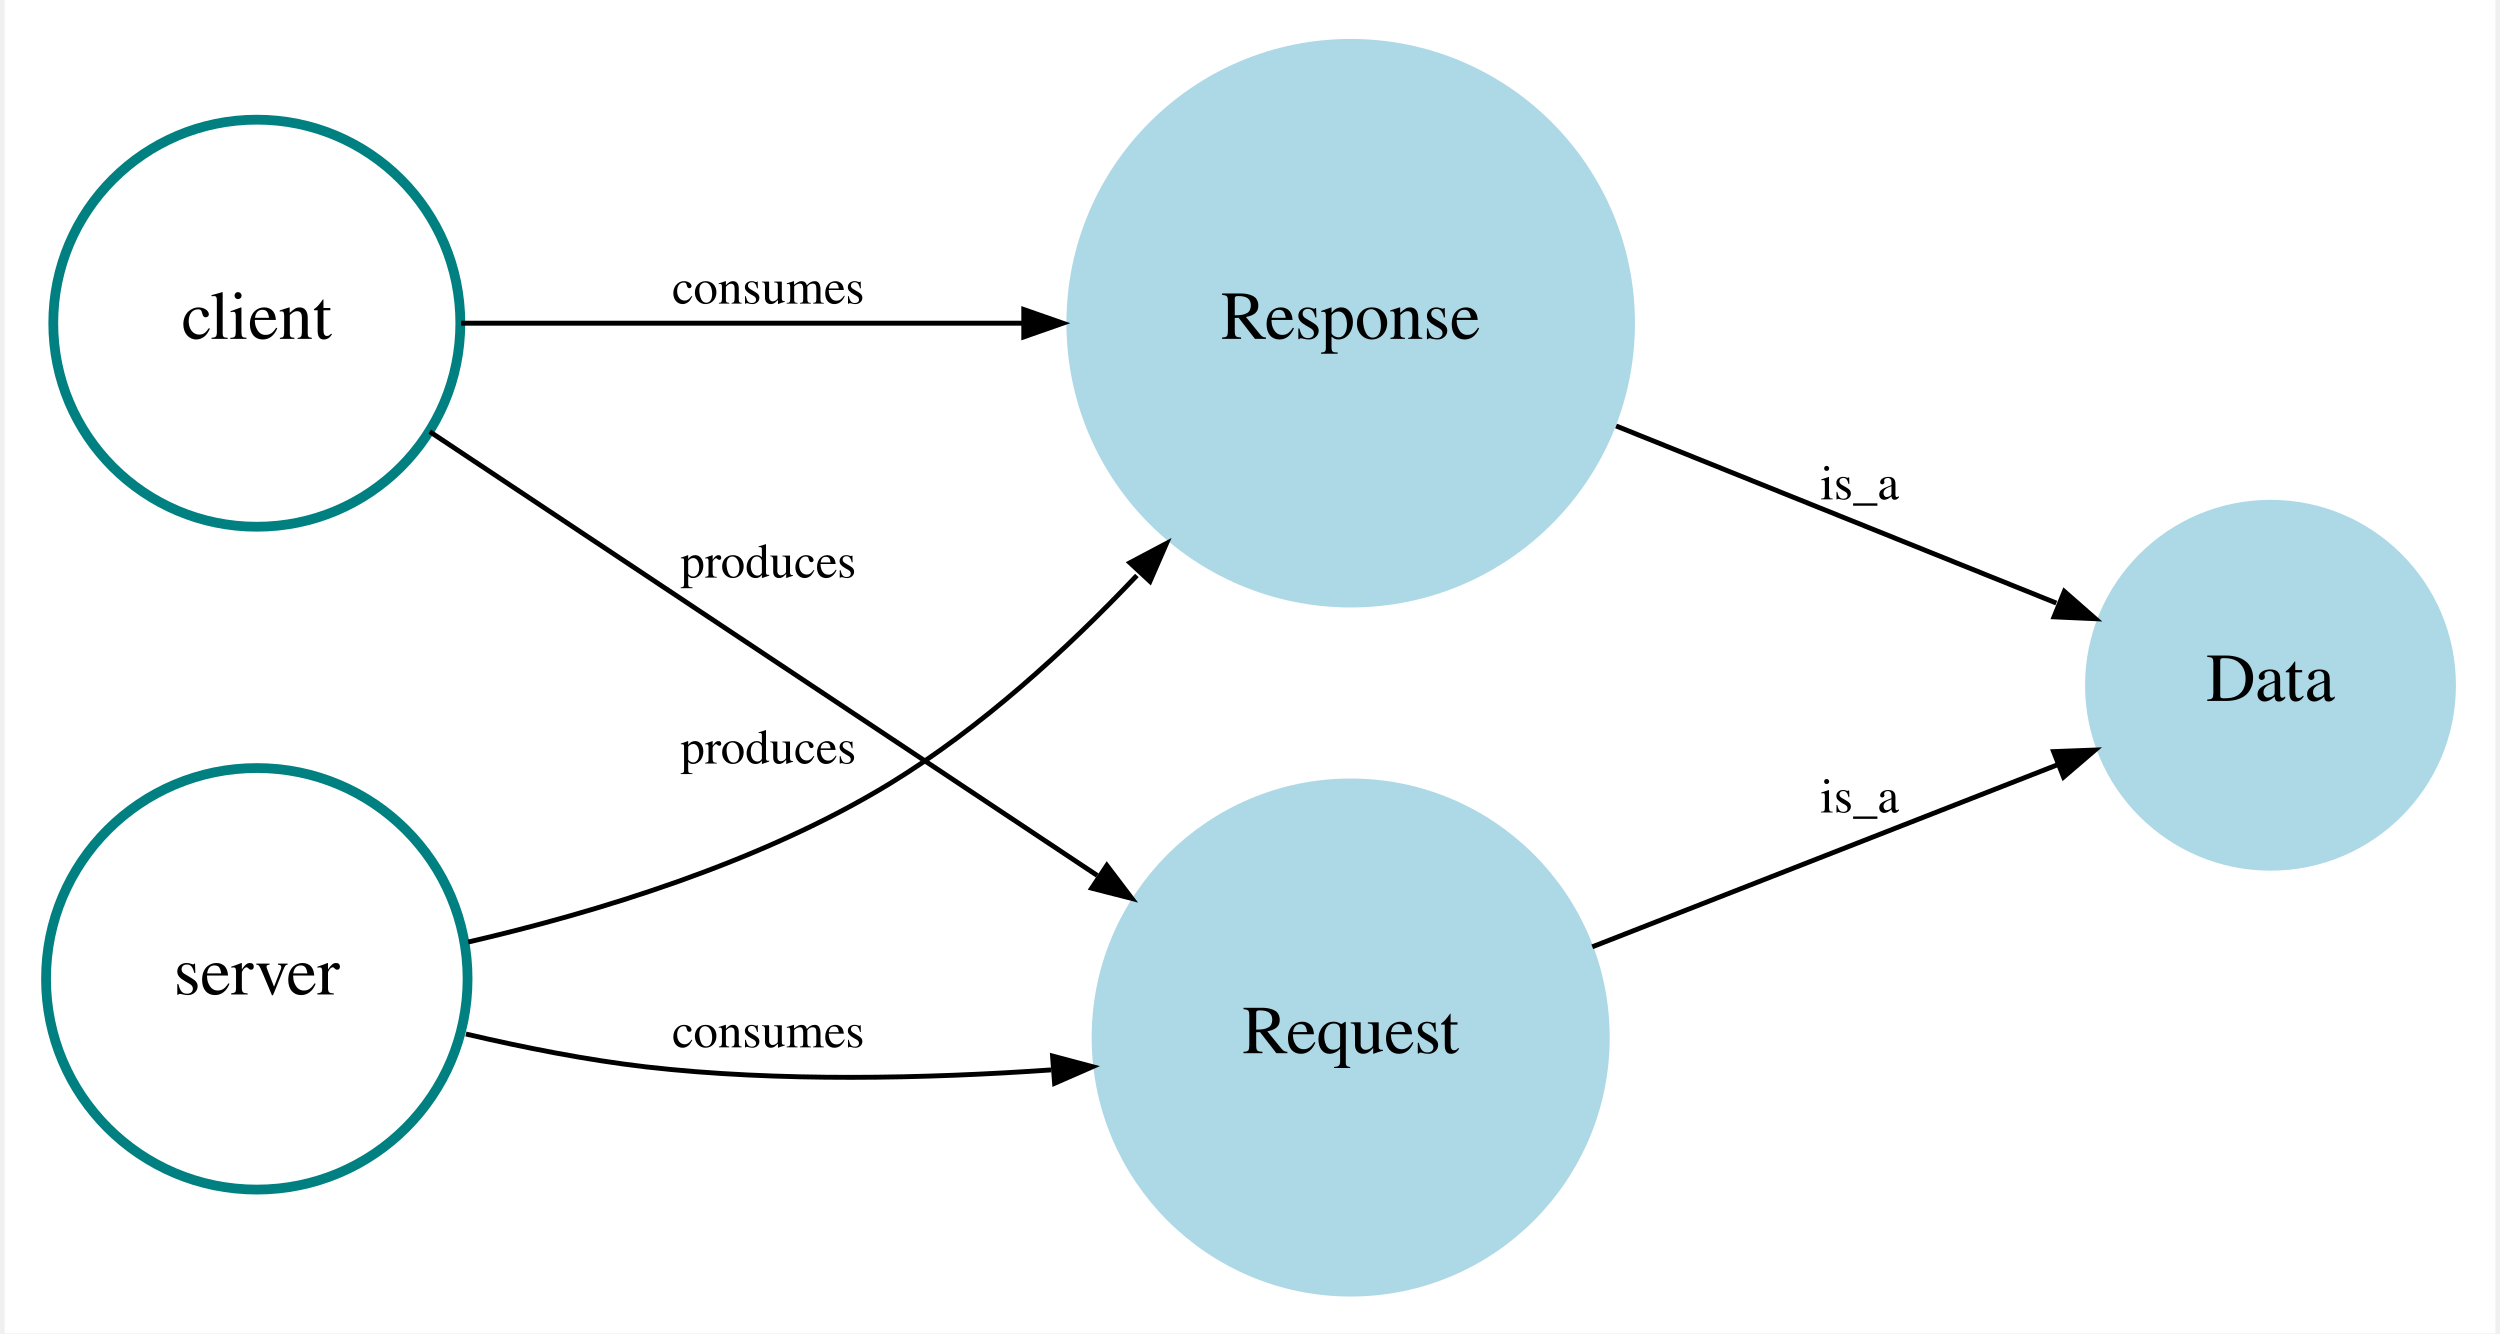
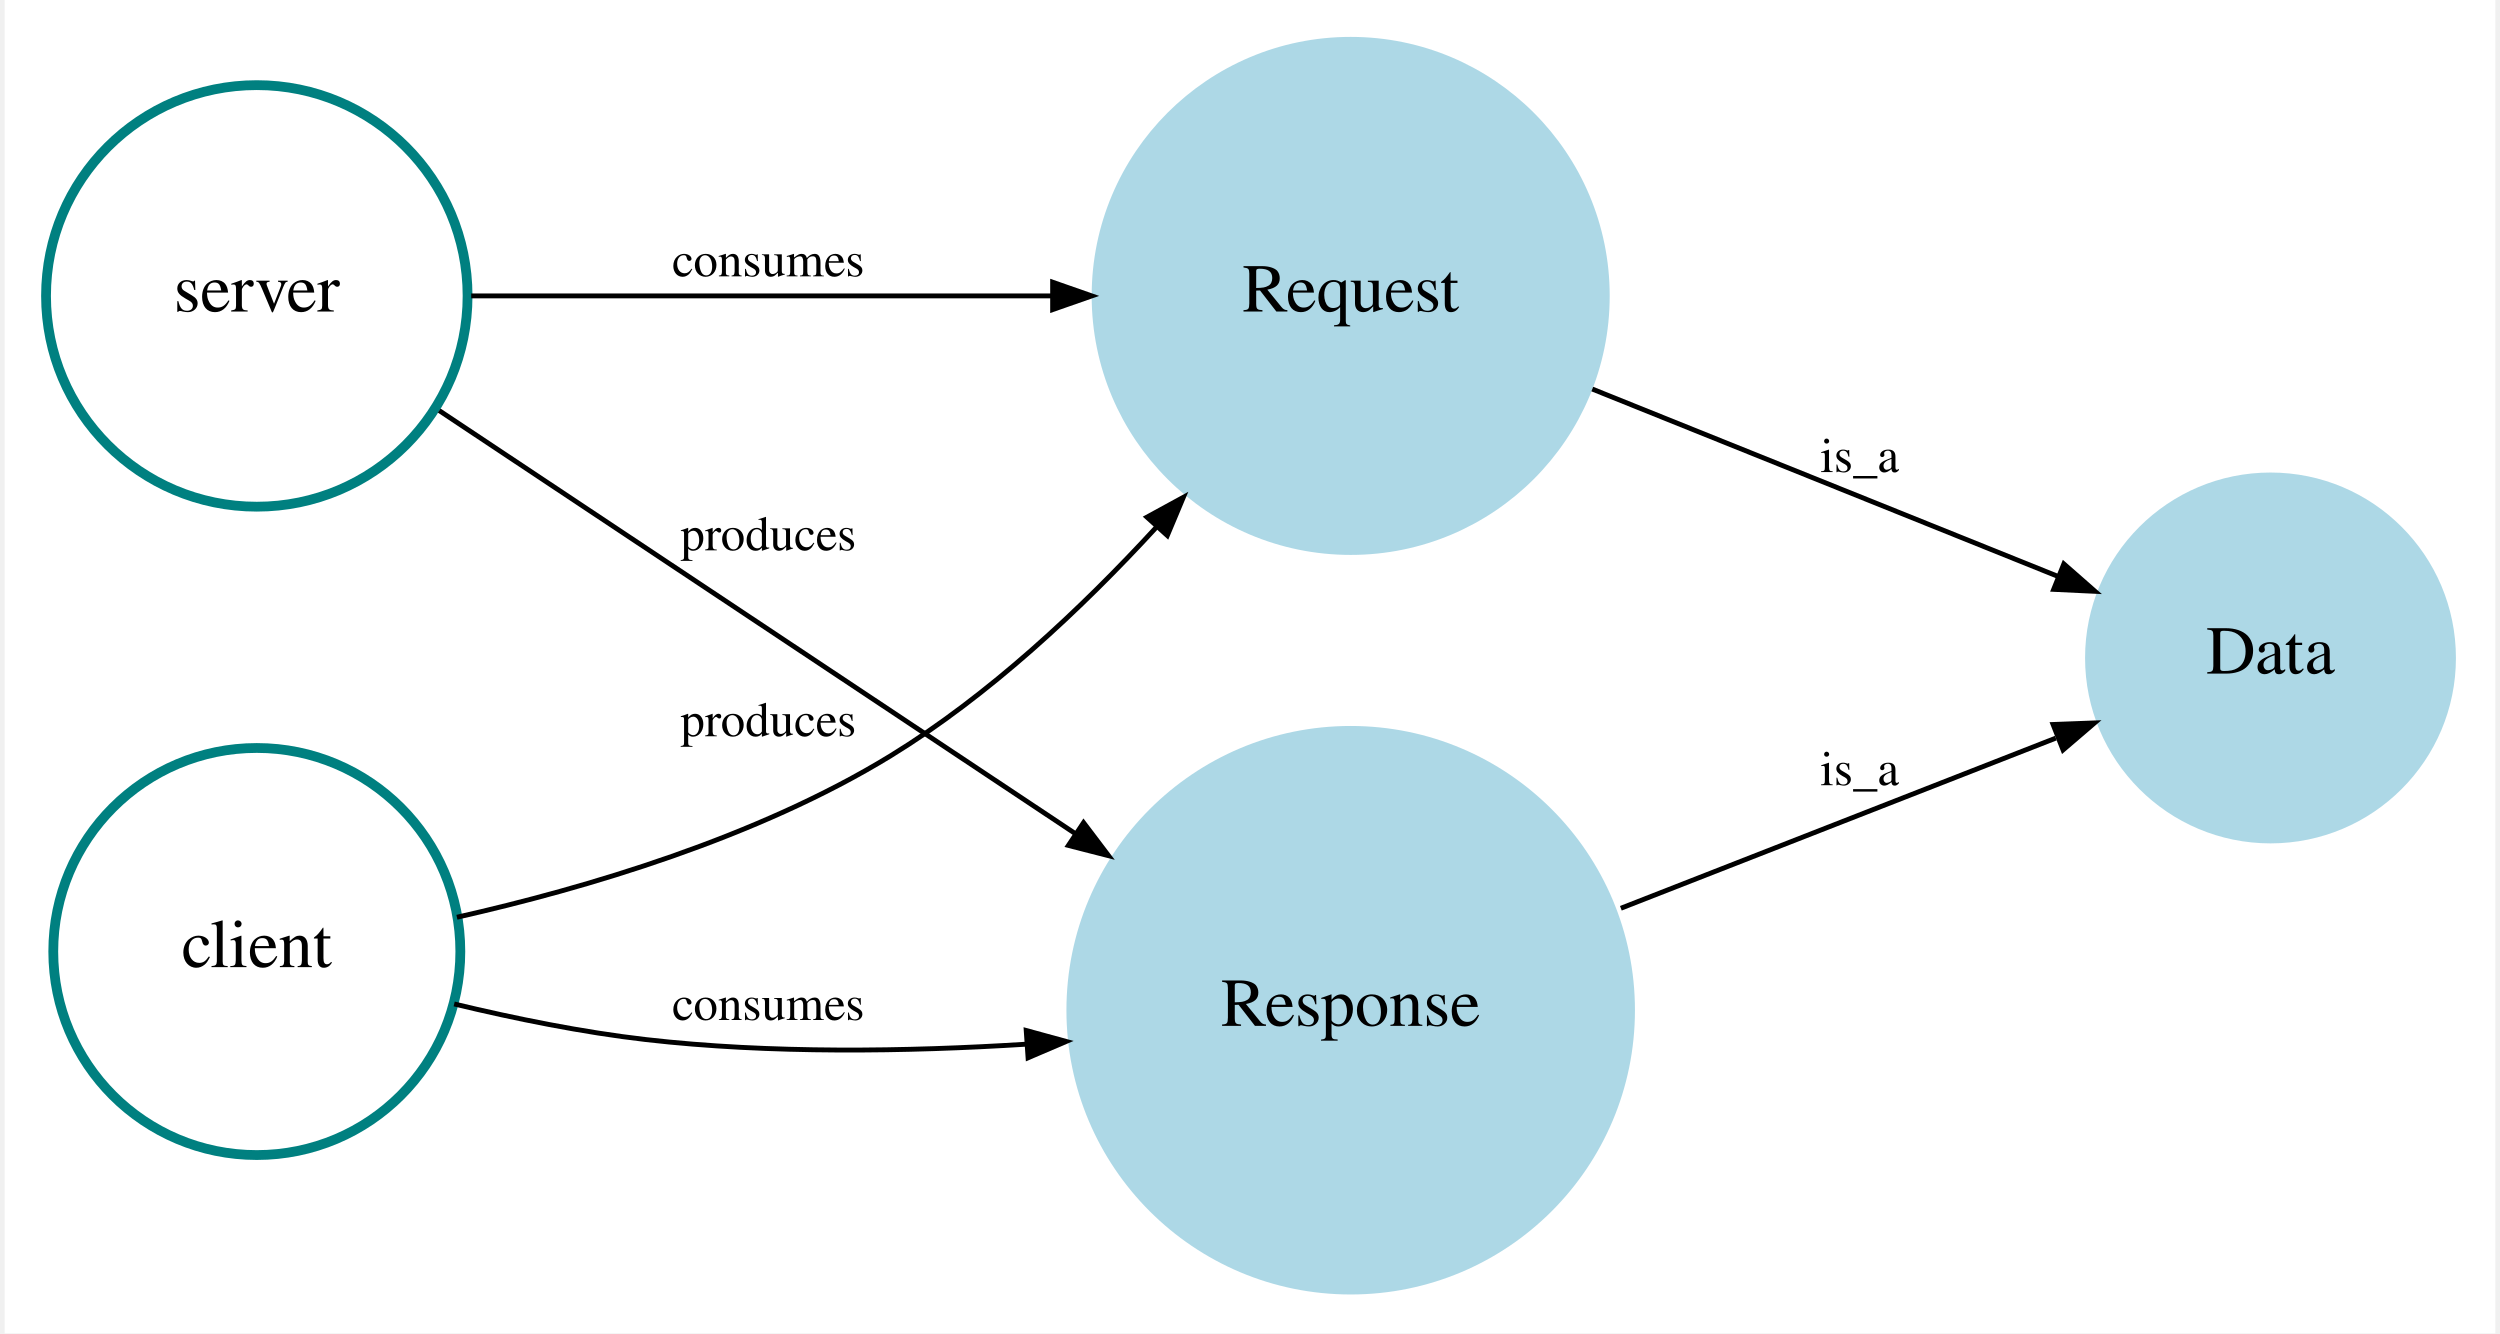
<svg xmlns="http://www.w3.org/2000/svg" width="255pt" height="136pt" viewBox="0.00 0.00 254.54 136.26">
  <g id="graph0" class="graph" transform="scale(1 1) rotate(0) translate(4 132.26)">
    <polygon fill="white" stroke="transparent" points="-4,4 -4,-132.26 250.54,-132.26 250.54,4 -4,4" />
    <g id="node1" class="node">
-       <ellipse fill="lightblue" stroke="transparent" cx="133.56" cy="-99.23" rx="29.05" ry="29.05" />
-       <text text-anchor="middle" x="133.56" y="-97.63" font-family="Times,serif" font-size="7.00">Response</text>
+       <ellipse fill="lightblue" stroke="transparent" cx="133.56" cy="-102.02" rx="26.47" ry="26.47" />
+       <text text-anchor="middle" x="133.56" y="-100.42" font-family="Times,serif" font-size="7.00">Request</text>
+     </g>
+     <g id="node3" class="node">
+       <ellipse fill="lightblue" stroke="transparent" cx="227.56" cy="-65.02" rx="18.95" ry="18.95" />
+       <text text-anchor="middle" x="227.56" y="-63.42" font-family="Times,serif" font-size="7.00">Data</text>
+     </g>
+     <g id="edge1" class="edge">
+       <path fill="none" stroke="black" stroke-width="0.5" d="M158.25,-92.5C172.95,-86.59 191.66,-79.06 205.78,-73.38" />
+       <polygon fill="black" stroke="black" stroke-width="0.5" points="206.44,-74.63 209.63,-71.83 205.4,-72.03 206.44,-74.63" />
+       <text text-anchor="middle" x="185.58" y="-84.02" font-family="Times,serif" font-size="5.00">is_a</text>
    </g>
    <g id="node2" class="node">
-       <ellipse fill="lightblue" stroke="transparent" cx="227.56" cy="-62.23" rx="18.95" ry="18.95" />
-       <text text-anchor="middle" x="227.56" y="-60.63" font-family="Times,serif" font-size="7.00">Data</text>
+       <ellipse fill="lightblue" stroke="transparent" cx="133.56" cy="-29.02" rx="29.05" ry="29.05" />
+       <text text-anchor="middle" x="133.56" y="-27.42" font-family="Times,serif" font-size="7.00">Response</text>
    </g>
    <g id="edge2" class="edge">
-       <path fill="none" stroke="black" stroke-width="0.5" d="M160.68,-88.73C174.93,-83 192.33,-76 205.67,-70.63" />
-       <polygon fill="black" stroke="black" stroke-width="0.5" points="206.49,-71.82 209.67,-69.03 205.44,-69.22 206.49,-71.82" />
-       <text text-anchor="middle" x="185.58" y="-81.23" font-family="Times,serif" font-size="5.00">is_a</text>
-     </g>
-     <g id="node3" class="node">
-       <ellipse fill="lightblue" stroke="transparent" cx="133.56" cy="-26.23" rx="26.47" ry="26.47" />
-       <text text-anchor="middle" x="133.56" y="-24.63" font-family="Times,serif" font-size="7.00">Request</text>
-     </g>
-     <g id="edge1" class="edge">
-       <path fill="none" stroke="black" stroke-width="0.5" d="M158.25,-35.5C172.95,-41.26 191.66,-48.57 205.78,-54.1" />
-       <polygon fill="black" stroke="black" stroke-width="0.5" points="205.39,-55.45 209.63,-55.61 206.41,-52.85 205.39,-55.45" />
-       <text text-anchor="middle" x="185.58" y="-49.23" font-family="Times,serif" font-size="5.00">is_a</text>
+       <path fill="none" stroke="black" stroke-width="0.5" d="M161.17,-39.44C175.31,-44.97 192.44,-51.67 205.62,-56.83" />
+       <polygon fill="black" stroke="black" stroke-width="0.5" points="205.34,-58.22 209.58,-58.38 206.36,-55.62 205.34,-58.22" />
+       <text text-anchor="middle" x="185.58" y="-52.02" font-family="Times,serif" font-size="5.00">is_a</text>
    </g>
    <g id="node4" class="node">
-       <ellipse fill="none" stroke="Teal" cx="21.77" cy="-99.23" rx="20.8" ry="20.8" />
-       <text text-anchor="middle" x="21.77" y="-97.63" font-family="Times,serif" font-size="7.00">client</text>
+       <ellipse fill="none" stroke="Teal" cx="21.77" cy="-102.02" rx="21.54" ry="21.54" />
+       <text text-anchor="middle" x="21.77" y="-100.42" font-family="Times,serif" font-size="7.00">server</text>
+     </g>
+     <g id="edge5" class="edge">
+       <path fill="none" stroke="black" stroke-width="0.5" d="M43.68,-102.02C60.45,-102.02 84.21,-102.02 102.94,-102.02" />
+       <polygon fill="black" stroke="black" stroke-width="0.5" points="103.1,-103.42 107.1,-102.02 103.1,-100.62 103.1,-103.42" />
+       <text text-anchor="middle" x="74.04" y="-104.02" font-family="Times,serif" font-size="5.00">consumes</text>
+     </g>
+     <g id="edge6" class="edge">
+       <path fill="none" stroke="black" stroke-width="0.5" d="M40.41,-90.3C57.94,-78.64 85.08,-60.59 105.37,-47.1" />
+       <polygon fill="black" stroke="black" stroke-width="0.5" points="106.26,-48.19 108.82,-44.81 104.71,-45.86 106.26,-48.19" />
+       <text text-anchor="middle" x="74.04" y="-76.02" font-family="Times,serif" font-size="5.00">produces</text>
+     </g>
+     <g id="node5" class="node">
+       <ellipse fill="none" stroke="Teal" cx="21.77" cy="-35.02" rx="20.8" ry="20.8" />
+       <text text-anchor="middle" x="21.77" y="-33.42" font-family="Times,serif" font-size="7.00">client</text>
+     </g>
+     <g id="edge3" class="edge">
+       <path fill="none" stroke="black" stroke-width="0.5" d="M42.22,-38.52C55.42,-41.5 72.89,-46.66 86.54,-55.02 96.6,-61.19 106.03,-70.03 113.71,-78.39" />
+       <polygon fill="black" stroke="black" stroke-width="0.5" points="112.74,-79.41 116.46,-81.44 114.82,-77.53 112.74,-79.41" />
+       <text text-anchor="middle" x="74.04" y="-57.02" font-family="Times,serif" font-size="5.00">produces</text>
    </g>
    <g id="edge4" class="edge">
-       <path fill="none" stroke="black" stroke-width="0.5" d="M42.65,-99.23C58.62,-99.23 81.38,-99.23 100,-99.23" />
-       <polygon fill="black" stroke="black" stroke-width="0.5" points="100.15,-100.63 104.15,-99.23 100.15,-97.83 100.15,-100.63" />
-       <text text-anchor="middle" x="74.04" y="-101.23" font-family="Times,serif" font-size="5.00">consumes</text>
-     </g>
-     <g id="edge3" class="edge">
-       <path fill="none" stroke="black" stroke-width="0.5" d="M39.44,-88.15C57.59,-76.08 86.8,-56.66 107.66,-42.79" />
-       <polygon fill="black" stroke="black" stroke-width="0.5" points="108.64,-43.82 111.2,-40.44 107.09,-41.49 108.64,-43.82" />
-       <text text-anchor="middle" x="74.04" y="-73.23" font-family="Times,serif" font-size="5.00">produces</text>
-     </g>
-     <g id="node5" class="node">
-       <ellipse fill="none" stroke="Teal" cx="21.77" cy="-32.23" rx="21.54" ry="21.54" />
-       <text text-anchor="middle" x="21.77" y="-30.63" font-family="Times,serif" font-size="7.00">server</text>
-     </g>
-     <g id="edge6" class="edge">
-       <path fill="none" stroke="black" stroke-width="0.5" d="M43.38,-35.99C56.43,-39.01 73.28,-44.11 86.54,-52.23 95.74,-57.87 104.42,-65.75 111.71,-73.45" />
-       <polygon fill="black" stroke="black" stroke-width="0.5" points="111,-74.75 114.74,-76.73 113.05,-72.85 111,-74.75" />
-       <text text-anchor="middle" x="74.04" y="-54.23" font-family="Times,serif" font-size="5.00">produces</text>
-     </g>
-     <g id="edge5" class="edge">
-       <path fill="none" stroke="black" stroke-width="0.5" d="M43.14,-26.59C49.03,-25.21 55.5,-23.93 61.54,-23.23 75.09,-21.68 90.17,-22.03 102.94,-22.92" />
-       <polygon fill="black" stroke="black" stroke-width="0.5" points="103.09,-24.34 107.18,-23.25 103.3,-21.55 103.09,-24.34" />
-       <text text-anchor="middle" x="74.04" y="-25.23" font-family="Times,serif" font-size="5.00">consumes</text>
+       <path fill="none" stroke="black" stroke-width="0.5" d="M41.94,-29.66C48.14,-28.17 55.08,-26.76 61.54,-26.02 74.2,-24.57 88.22,-24.78 100.42,-25.55" />
+       <polygon fill="black" stroke="black" stroke-width="0.5" points="100.4,-26.95 104.49,-25.83 100.59,-24.16 100.4,-26.95" />
+       <text text-anchor="middle" x="74.04" y="-28.02" font-family="Times,serif" font-size="5.00">consumes</text>
    </g>
  </g>
</svg>
